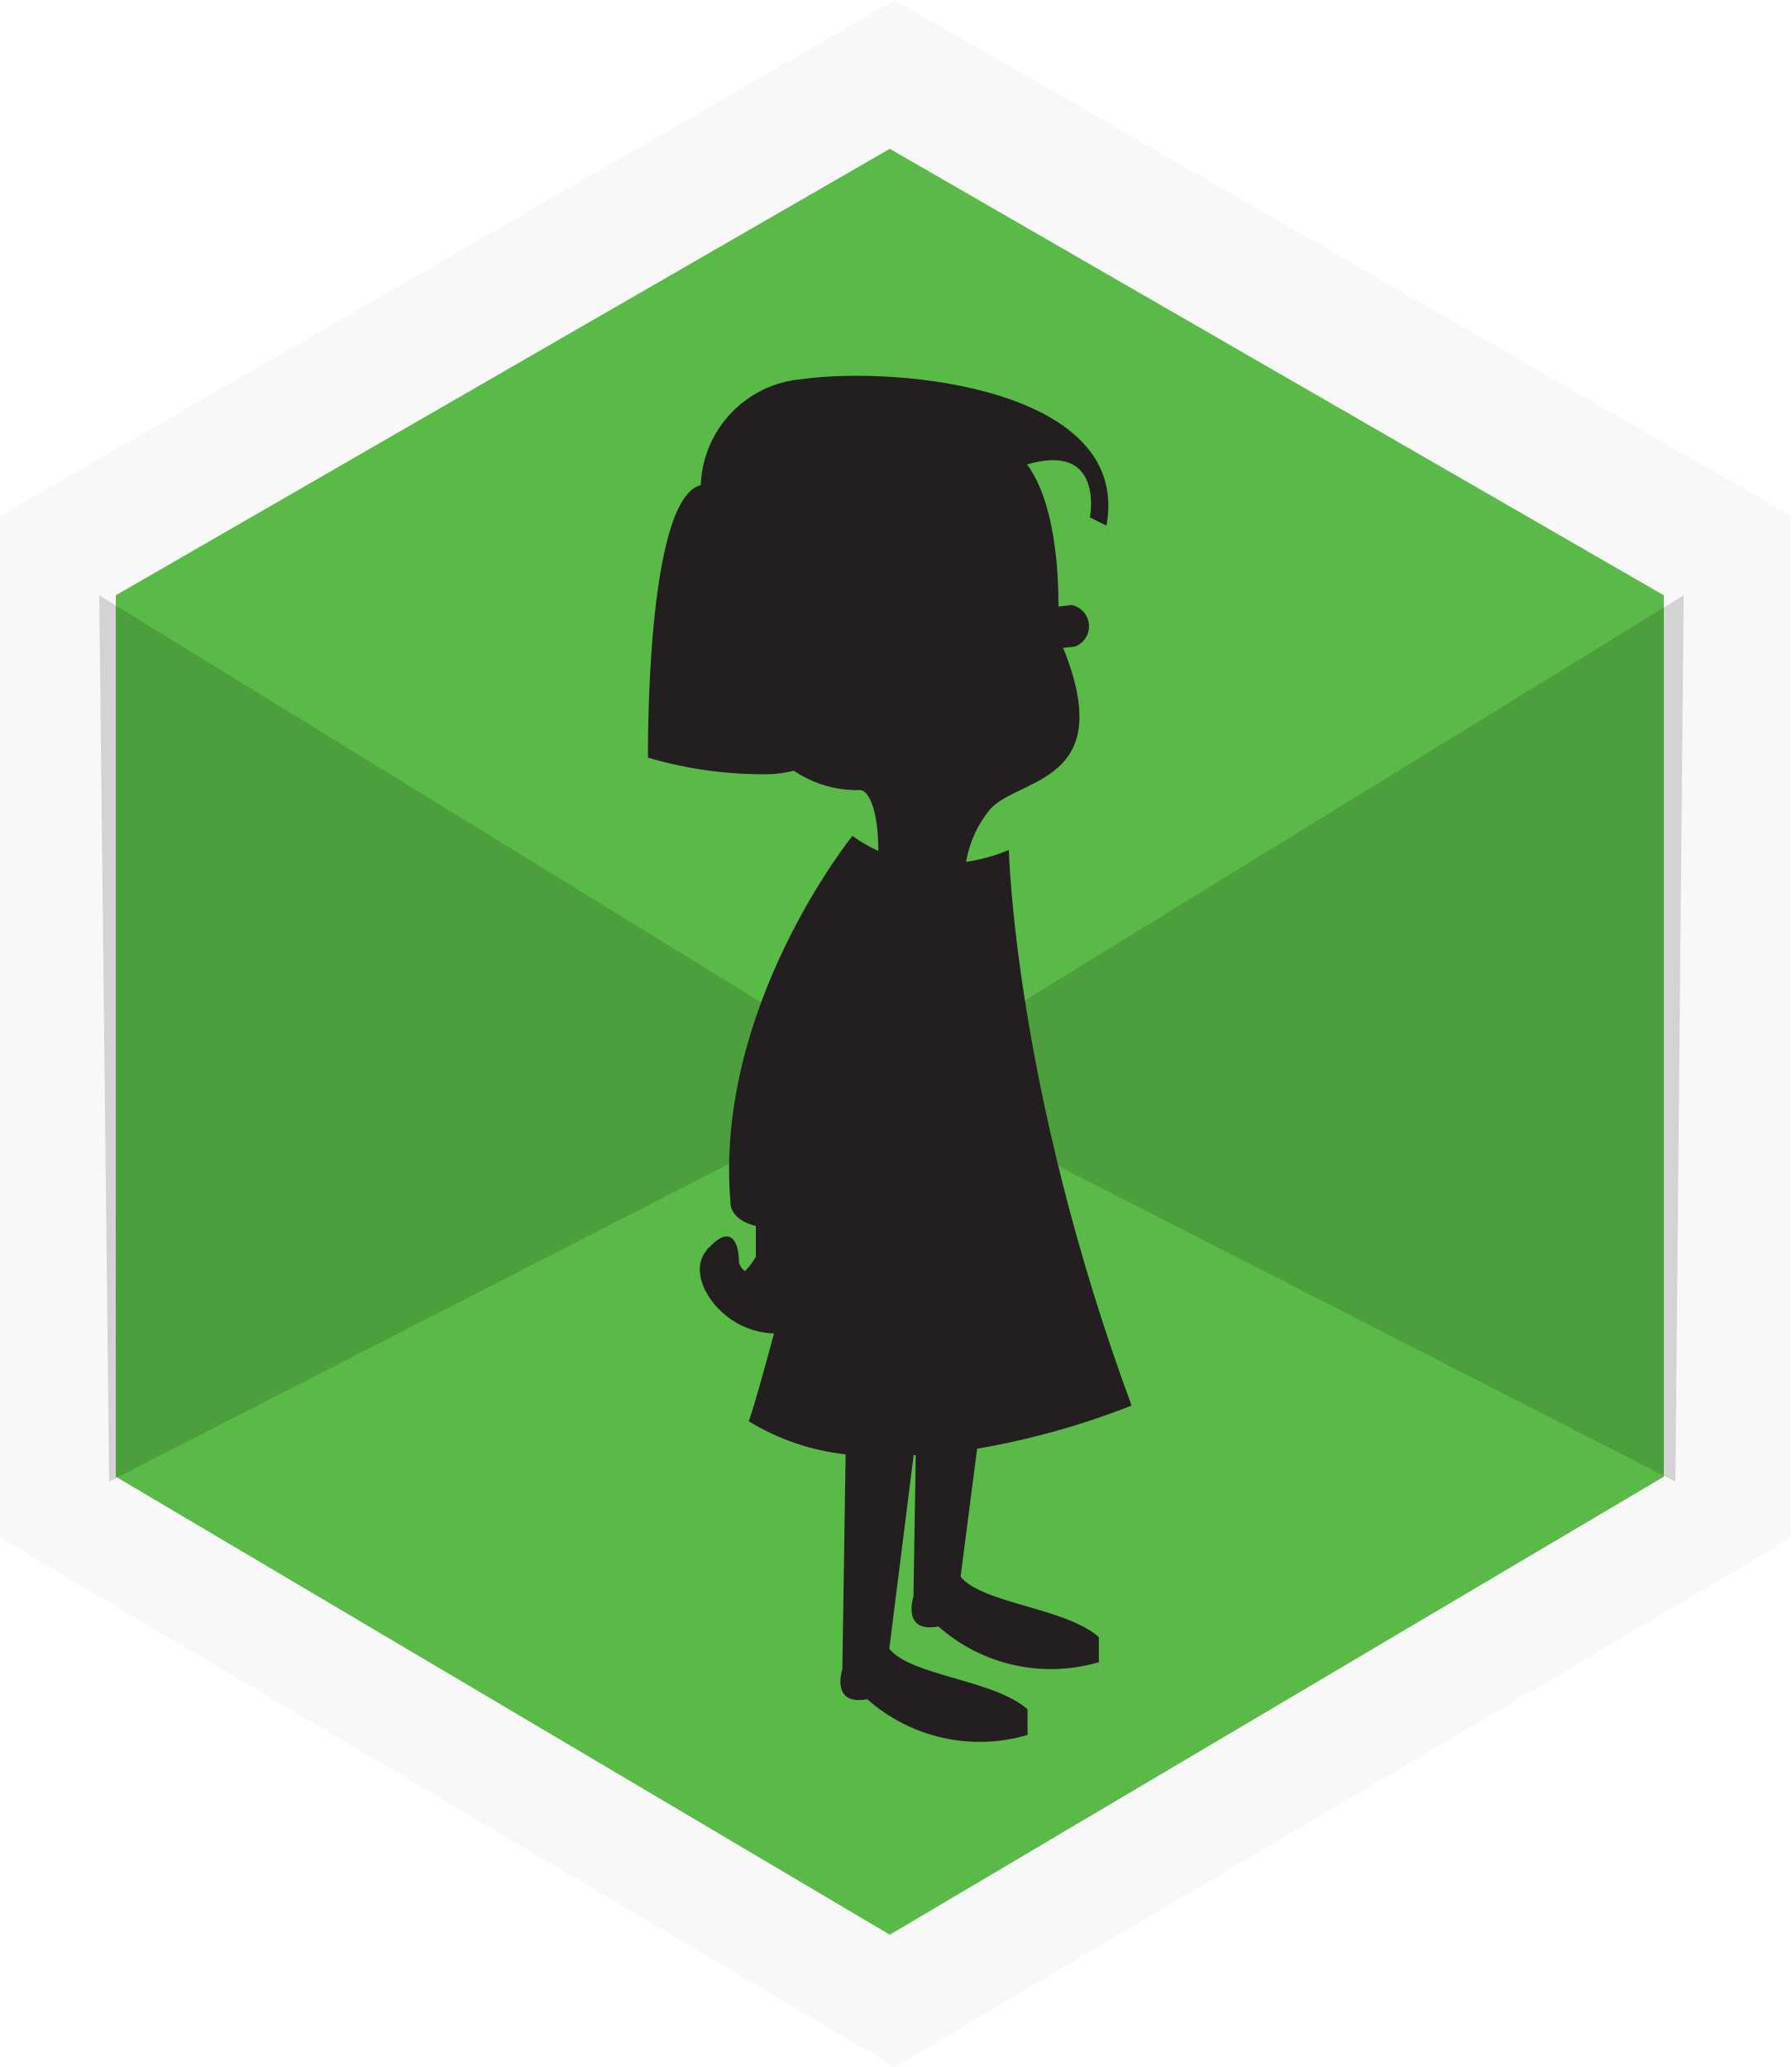
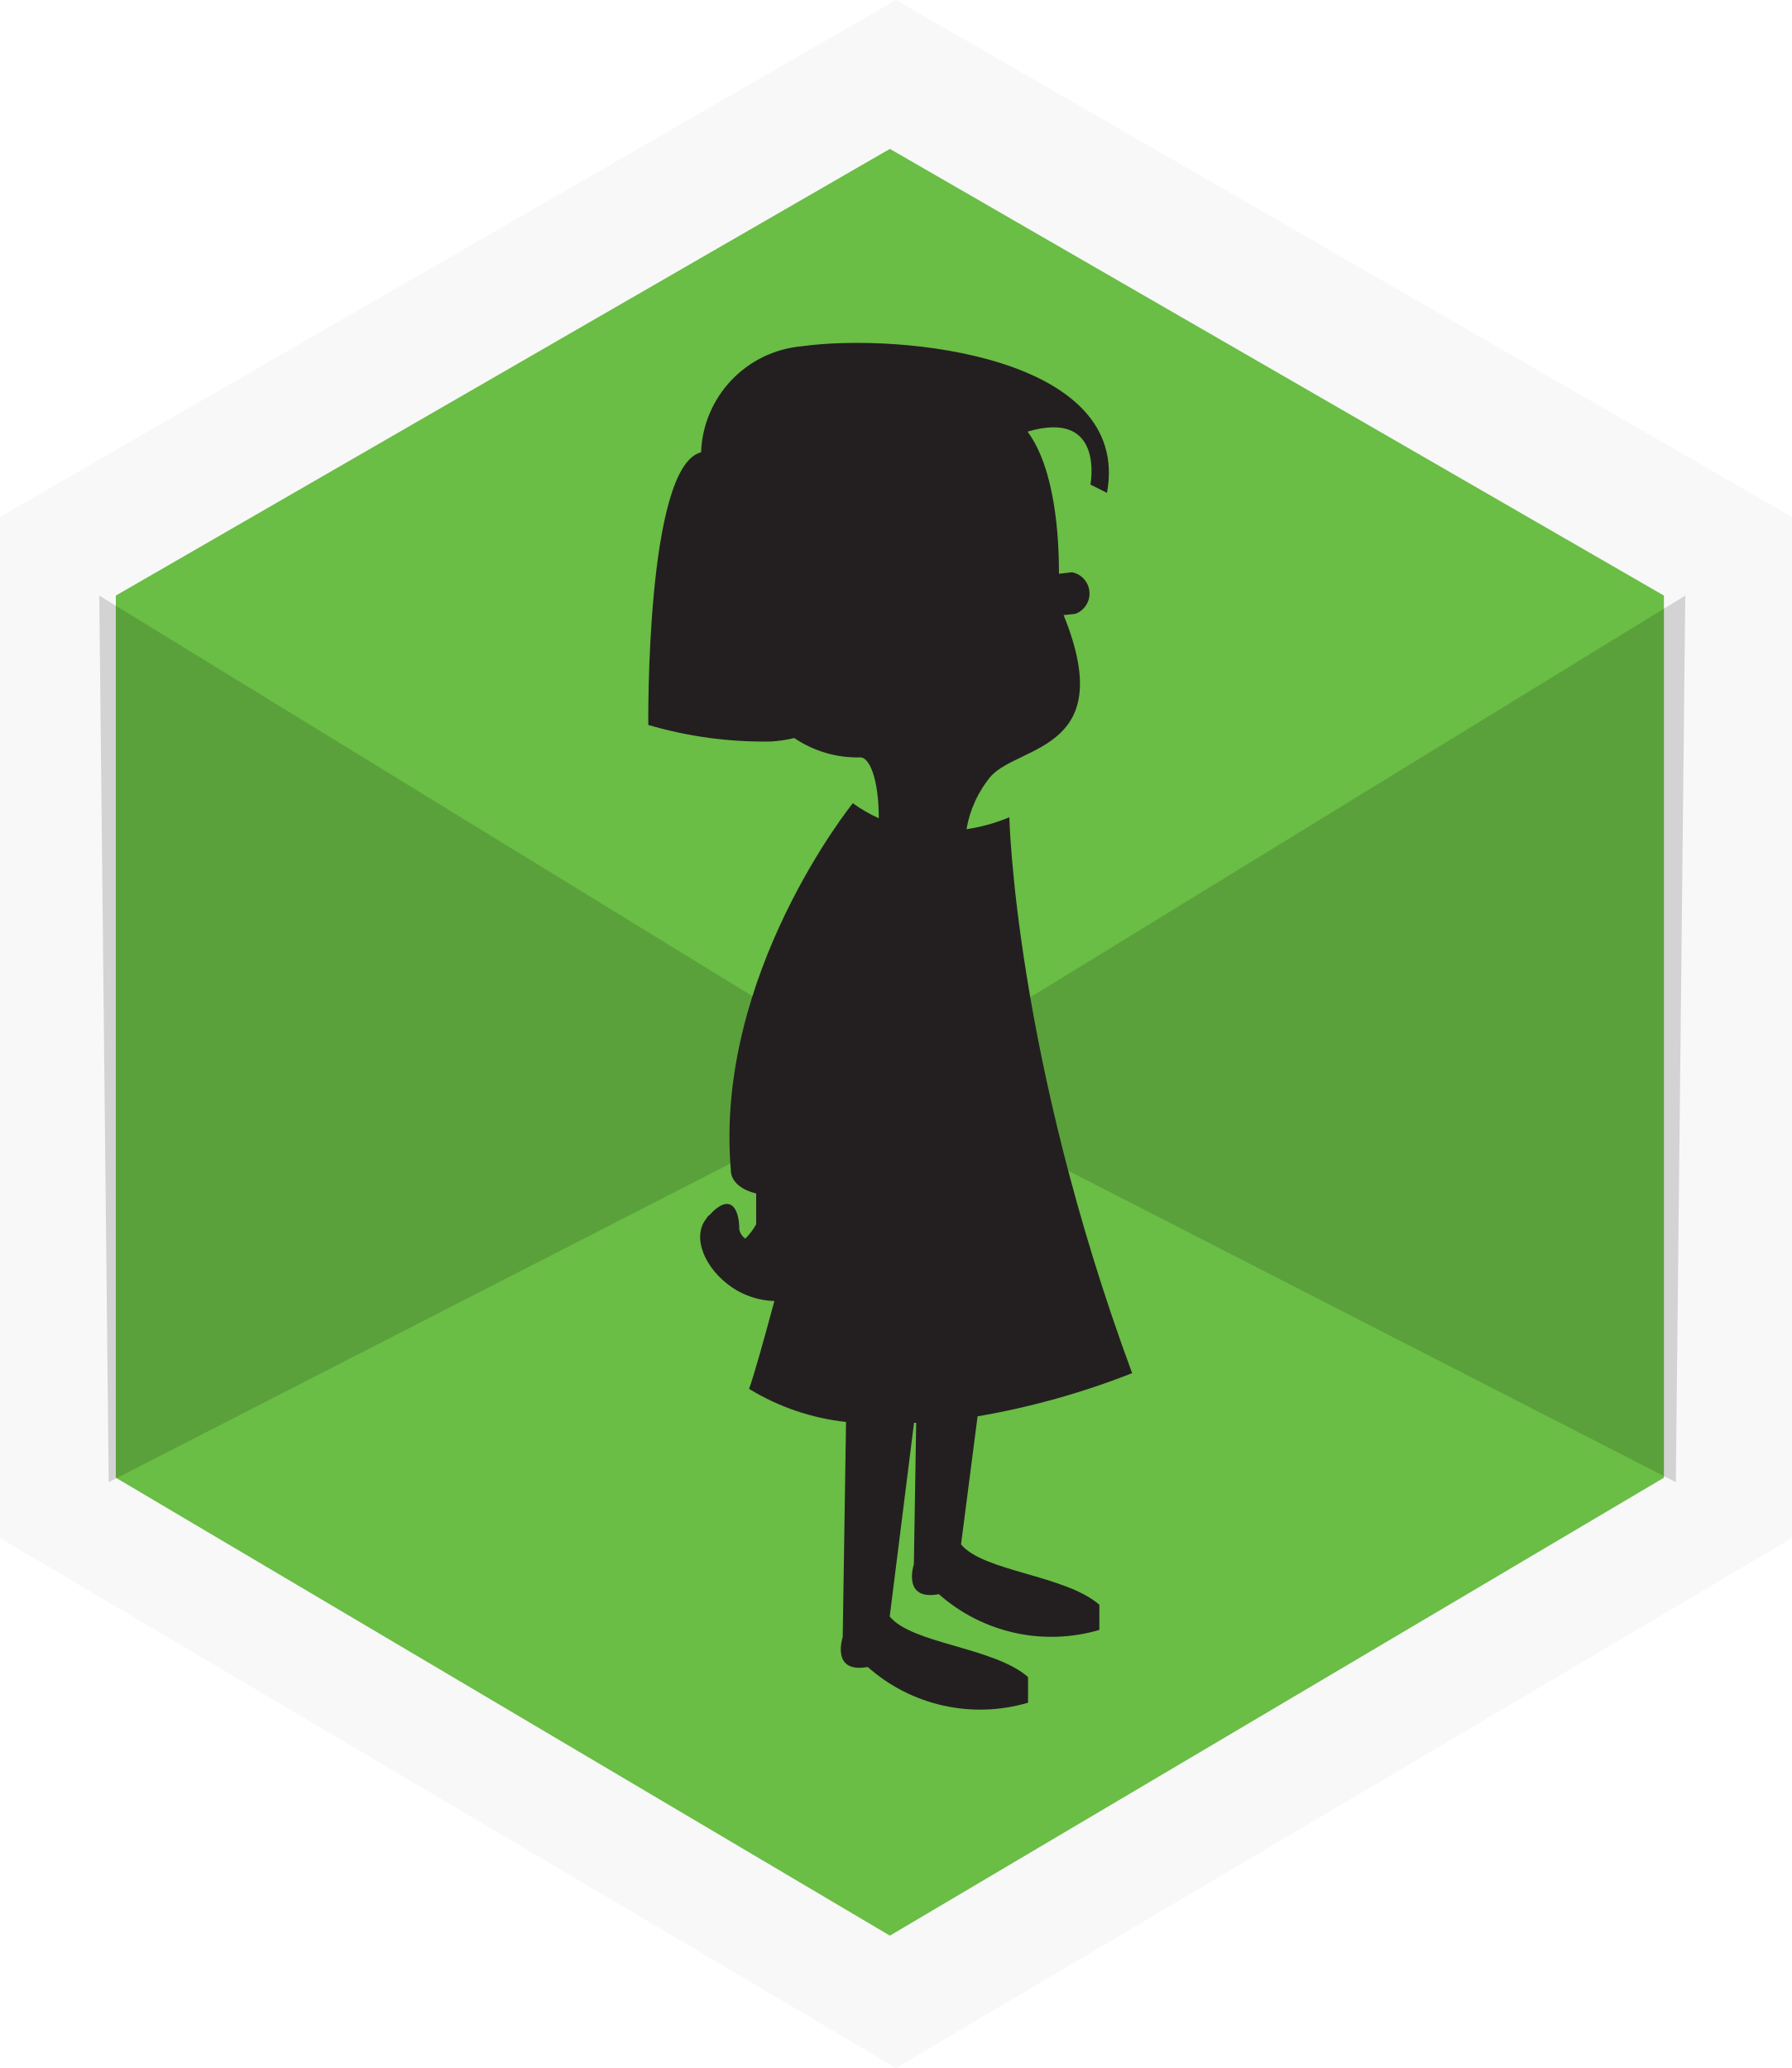
- <svg xmlns="http://www.w3.org/2000/svg" id="Layer_1" data-name="Layer 1" viewBox="0 0 108.3 125">
+ <svg xmlns="http://www.w3.org/2000/svg" id="Layer_1" data-name="Layer 1" viewBox="0 0 108.29 125">
  <defs>
-     <style>.cls-1{fill:#f8f8f8;}.cls-2{fill:#5aba47;}.cls-3{opacity:0.15;}.cls-4{fill:#231f20;}</style>
+     <style>.cls-1{fill:#f8f8f8;}.cls-2{fill:#6abd45;}.cls-3{opacity:0.15;}.cls-4{fill:#231f20;}</style>
  </defs>
-   <g id="Rectangle-3">
-     <polygon class="cls-1" points="0 31.2 54.1 0 108.3 31.2 108.3 93 54.1 125 0 93 0 31.2" />
-   </g>
-   <g id="Mask">
-     <path id="path-2" class="cls-2" d="M17,36,63.8,9l46.8,27V89.3L63.8,117,17,89.3Z" transform="translate(-10)" />
+   <polygon class="cls-1" points="0 31.24 54.15 0 108.29 31.24 108.29 92.97 54.15 125 0 92.97 0 31.24" />
+   <g id="Mask-2">
+     <path id="path-2-2" class="cls-2" d="M7,36,53.78,9l46.78,27V89.32L53.78,117,7,89.32Z" />
  </g>
  <g id="Path-295" class="cls-3">
-     <path d="M111.8,36,64,65.4l47.3,24.2Z" transform="translate(-10)" />
-     <path d="M16,36,63.8,65.4,16.6,89.6Z" transform="translate(-10)" />
+     <path d="M101.85,36,54,65.35l47.28,24.24Z" />
+     <path d="M6,36,53.85,65.35,6.57,89.59Z" />
  </g>
-   <path class="cls-4" d="M68.08,95.35l1-7.74A47.2,47.2,0,0,0,78.42,85C71.32,65.76,71,51.4,71,51.4a10.67,10.67,0,0,1-2.59.72,6.78,6.78,0,0,1,1.49-3.22c1.77-1.89,7.69-1.56,4.38-9.72L75,39.1a1.31,1.31,0,0,0-.21-2.51h0l-.79.09c0-2.29-.24-6.35-1.9-8.59,4.69-1.39,3.8,3.2,3.8,3.2l1,.5c1.53-8.24-12.42-9.69-18.45-8.86a6.68,6.68,0,0,0-6.08,6.41c-3.36.83-3.19,16.48-3.19,16.48a24.77,24.77,0,0,0,7.4,1A7.69,7.69,0,0,0,58,46.61a6.79,6.79,0,0,0,4,1.17c.55,0,1.11,1.31,1.11,3.68a8.72,8.72,0,0,1-1.57-.91s-8.39,10.38-7.37,22.19c0,0-.09,1,1.53,1.4V76a3.63,3.63,0,0,1-.66.87.92.92,0,0,1-.36-.53c0-1.42-.61-2.21-1.8-.9a.57.57,0,0,0-.2.23c-.87,1.08-.13,3,1.58,4.16a4.82,4.82,0,0,0,2.54.81c-.62,2.29-1.23,4.5-1.53,5.31a14.18,14.18,0,0,0,5.86,2l-.2,13s-.74,2.22,1.51,1.81a10.24,10.24,0,0,0,9.69,2.16v-1.55c-2.06-1.81-7-2-8.36-3.66L65.24,88h.13l-.14,8.55s-.74,2.23,1.51,1.81a10.26,10.26,0,0,0,9.7,2.16V99c-2.06-1.8-7-2-8.36-3.65Z" transform="translate(-10)" />
+   <path class="cls-4" d="M58.08,93.35l1-7.74A47.2,47.2,0,0,0,68.42,83C61.32,63.76,61,49.4,61,49.4a10.67,10.67,0,0,1-2.59.72,6.78,6.78,0,0,1,1.49-3.22c1.77-1.89,7.69-1.56,4.38-9.72L65,37.1a1.31,1.31,0,0,0-.21-2.51h0l-.79.09c0-2.29-.24-6.35-1.9-8.59,4.69-1.39,3.8,3.2,3.8,3.2l1,.5c1.53-8.24-12.42-9.69-18.45-8.86a6.68,6.68,0,0,0-6.08,6.41c-3.36.83-3.19,16.48-3.19,16.48a24.77,24.77,0,0,0,7.4,1A7.69,7.69,0,0,0,48,44.61a6.79,6.79,0,0,0,4,1.17c.55,0,1.11,1.31,1.11,3.68a8.72,8.72,0,0,1-1.57-.91s-8.39,10.38-7.37,22.19c0,0-.09,1,1.53,1.4V74a3.63,3.63,0,0,1-.66.87.92.92,0,0,1-.36-.53c0-1.42-.61-2.21-1.8-.9a.57.57,0,0,0-.2.23c-.87,1.08-.13,3,1.58,4.16a4.82,4.82,0,0,0,2.54.81c-.62,2.29-1.23,4.5-1.53,5.31a14.18,14.18,0,0,0,5.86,2l-.2,13s-.74,2.22,1.51,1.81a10.24,10.24,0,0,0,9.69,2.16v-1.55c-2.06-1.81-7-2-8.36-3.66L55.24,86h.13l-.14,8.55s-.74,2.23,1.51,1.81a10.26,10.26,0,0,0,9.7,2.16V97c-2.06-1.8-7-2-8.36-3.65Z" />
</svg>
